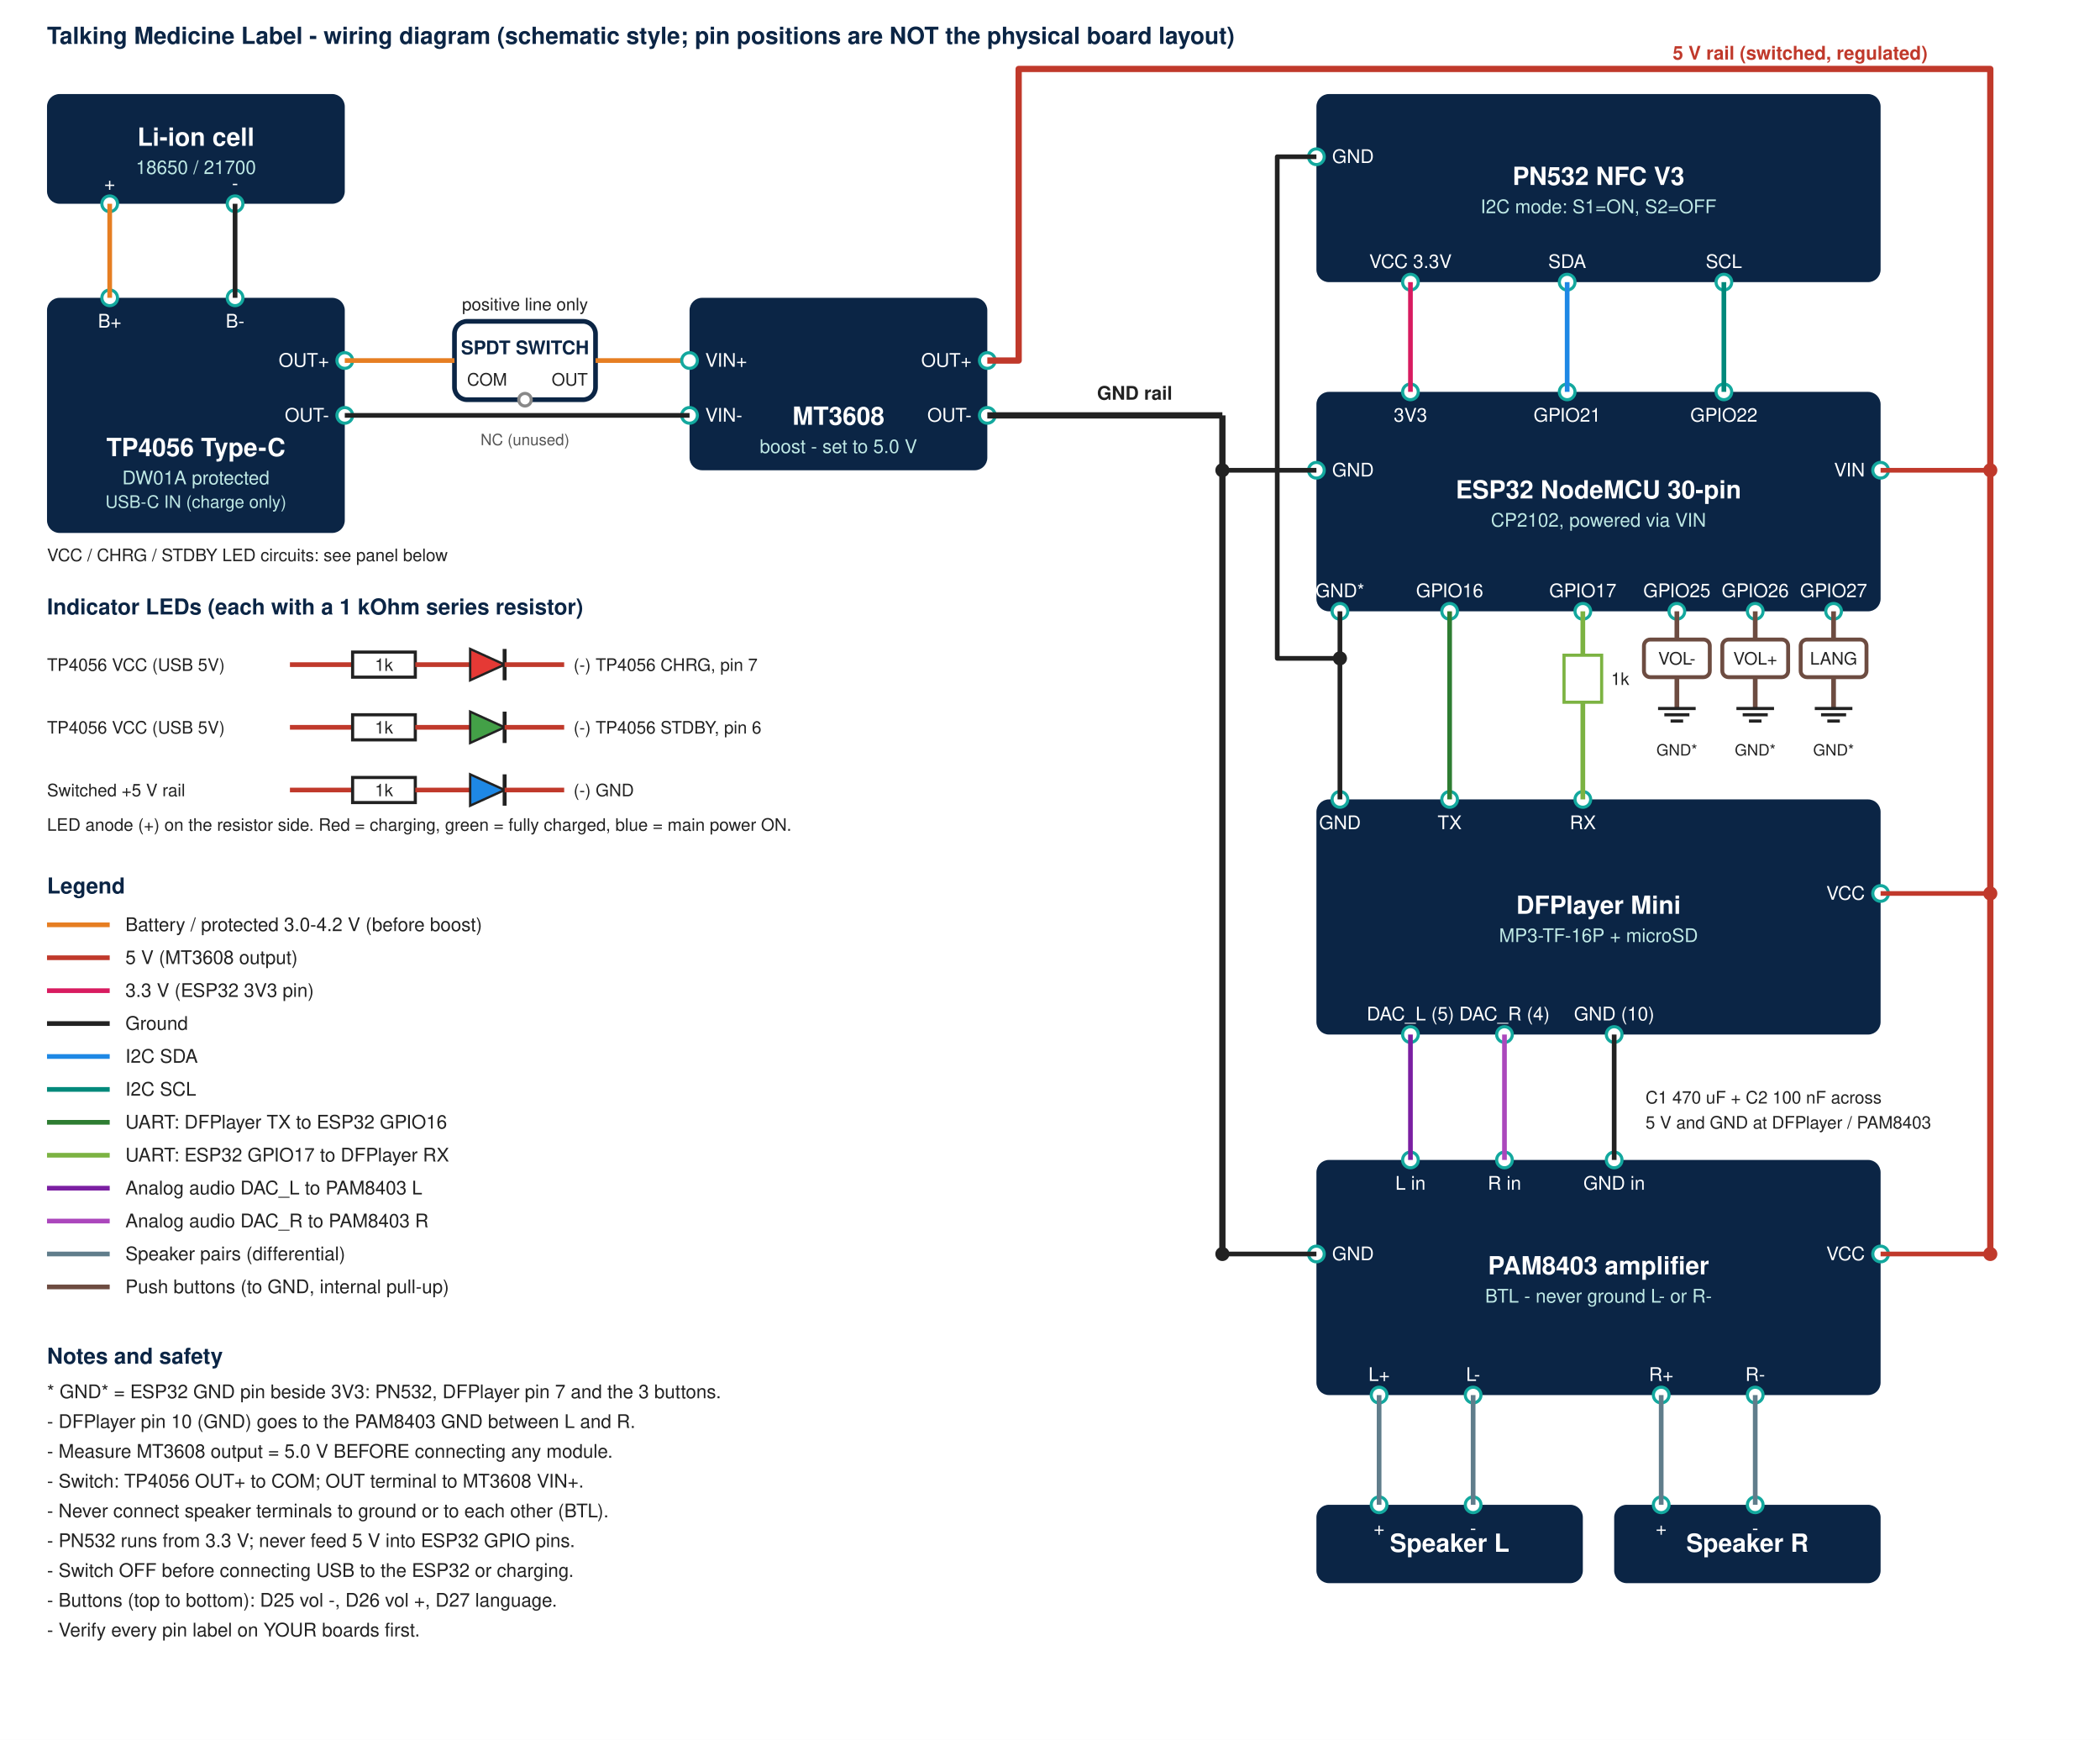
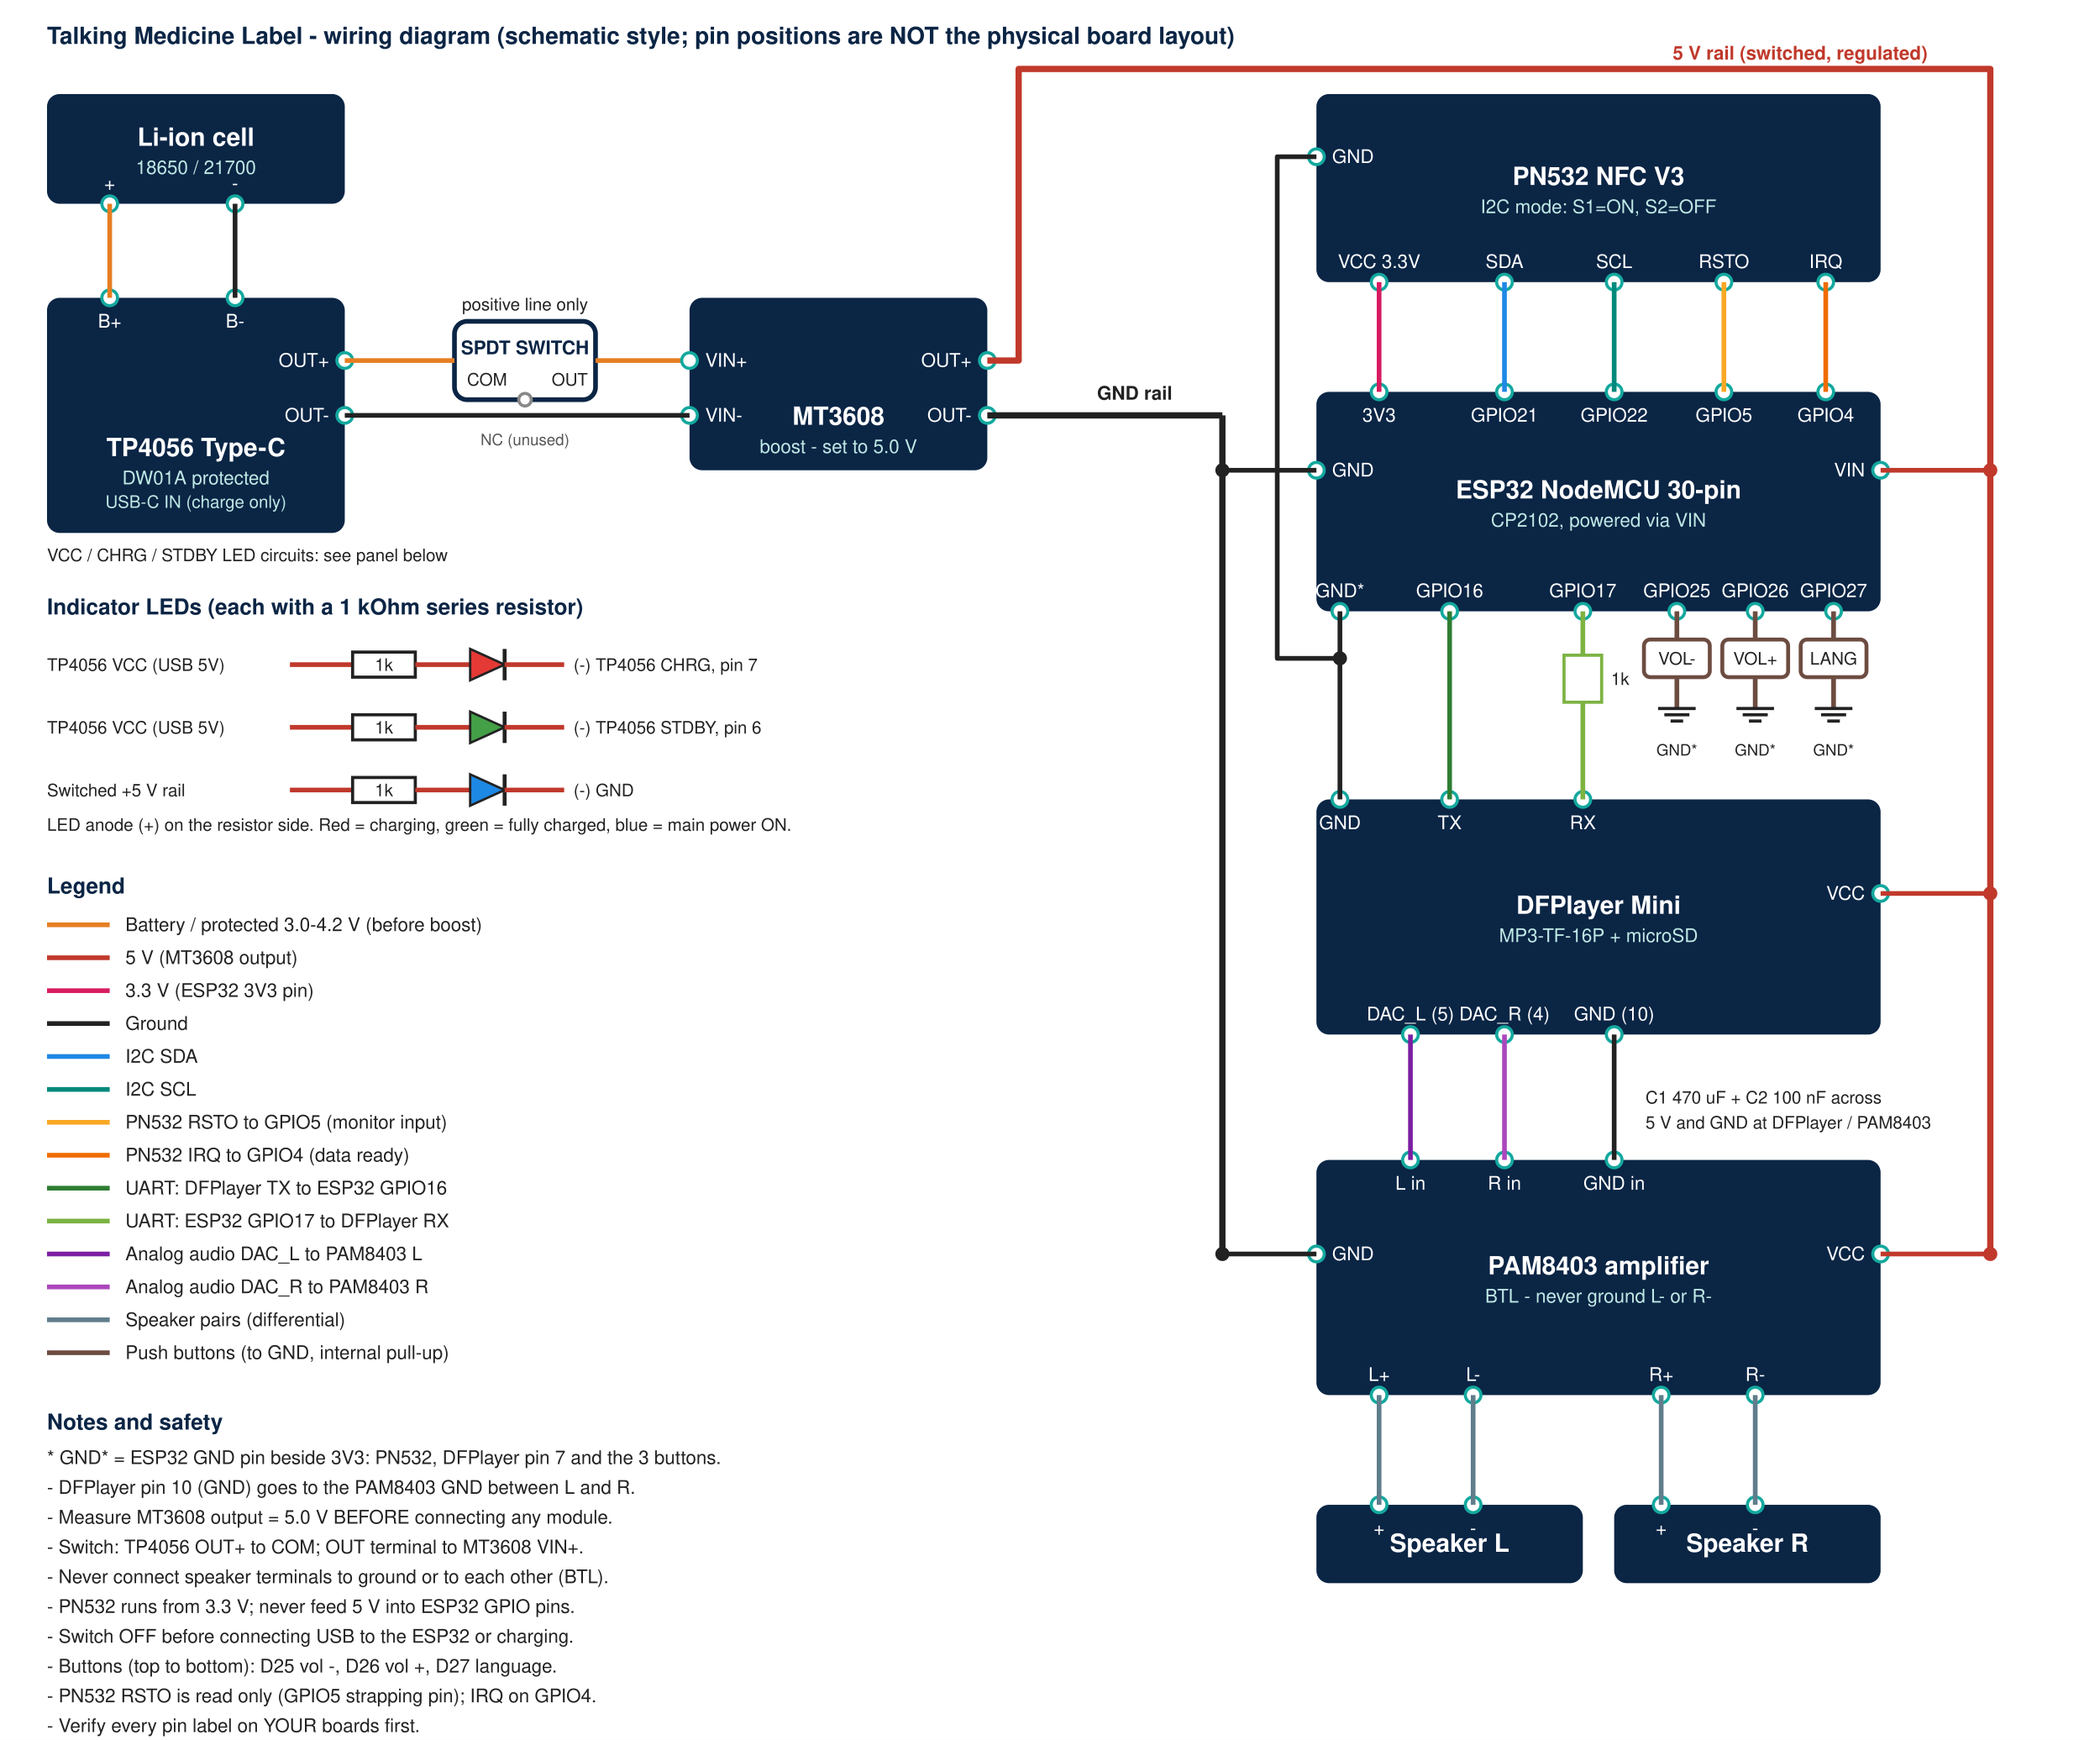
<svg xmlns="http://www.w3.org/2000/svg" viewBox="0 0 1340 1110" width="1340" height="1110" font-family="Helvetica, Arial, sans-serif">
  <rect width="1340" height="1110" fill="#fff" />
  <text x="30" y="28" font-size="15" text-anchor="start" fill="#0B2545" font-weight="700">Talking Medicine Label - wiring diagram (schematic style; pin positions are NOT the physical board layout)</text>
  <rect x="30" y="60" width="190" height="70" rx="8" fill="#0B2545" />
  <text x="125.0" y="93.0" text-anchor="middle" font-size="16" font-weight="700" fill="#fff">Li-ion cell</text>
  <text x="125.0" y="111.0" text-anchor="middle" font-size="12" fill="#bfe9e5">18650 / 21700</text>
  <circle cx="70" cy="130" r="5" fill="#fff" stroke="#13A89E" stroke-width="2" />
  <text x="70" y="121" text-anchor="middle" font-size="12" fill="#fff">+</text>
  <circle cx="150" cy="130" r="5" fill="#fff" stroke="#13A89E" stroke-width="2" />
  <text x="150" y="121" text-anchor="middle" font-size="12" fill="#fff">-</text>
  <rect x="30" y="190" width="190" height="150" rx="8" fill="#0B2545" />
  <text x="125.0" y="291.0" text-anchor="middle" font-size="16" font-weight="700" fill="#fff">TP4056 Type-C</text>
  <text x="125.0" y="309.0" text-anchor="middle" font-size="12" fill="#bfe9e5">DW01A protected</text>
  <circle cx="70" cy="190" r="5" fill="#fff" stroke="#13A89E" stroke-width="2" />
  <text x="70" y="209" text-anchor="middle" font-size="12" fill="#fff">B+</text>
  <circle cx="150" cy="190" r="5" fill="#fff" stroke="#13A89E" stroke-width="2" />
  <text x="150" y="209" text-anchor="middle" font-size="12" fill="#fff">B-</text>
  <polyline points="70,130 70,190" fill="none" stroke="#E67E22" stroke-width="3" stroke-linejoin="round" />
  <polyline points="150,130 150,190" fill="none" stroke="#222222" stroke-width="3" stroke-linejoin="round" />
  <circle cx="220" cy="230" r="5" fill="#fff" stroke="#13A89E" stroke-width="2" />
  <text x="210" y="234" text-anchor="end" font-size="12" fill="#fff">OUT+</text>
  <circle cx="220" cy="265" r="5" fill="#fff" stroke="#13A89E" stroke-width="2" />
  <text x="210" y="269" text-anchor="end" font-size="12" fill="#fff">OUT-</text>
  <text x="125" y="324" font-size="11" text-anchor="middle" fill="#bfe9e5">USB-C IN (charge only)</text>
  <text x="30" y="358" font-size="11" text-anchor="start" fill="#222">VCC / CHRG / STDBY LED circuits: see panel below</text>
  <rect x="290" y="205" width="90" height="50" rx="8" fill="#fff" stroke="#0B2545" stroke-width="3" />
  <text x="335" y="226" font-size="12" text-anchor="middle" fill="#0B2545" font-weight="700">SPDT SWITCH</text>
  <text x="298" y="246" font-size="11" text-anchor="start" fill="#222">COM</text>
  <text x="352" y="246" font-size="11" text-anchor="start" fill="#222">OUT</text>
  <circle cx="335" cy="255" r="4" fill="#fff" stroke="#888" stroke-width="2" />
  <text x="335" y="284" font-size="10" text-anchor="middle" fill="#555">NC (unused)</text>
  <text x="335" y="198" font-size="11" text-anchor="middle" fill="#222">positive line only</text>
  <polyline points="220,230 290,230" fill="none" stroke="#E67E22" stroke-width="3" stroke-linejoin="round" />
  <polyline points="380,230 440,230" fill="none" stroke="#E67E22" stroke-width="3" stroke-linejoin="round" />
  <rect x="440" y="190" width="190" height="110" rx="8" fill="#0B2545" />
  <text x="535.0" y="271.0" text-anchor="middle" font-size="16" font-weight="700" fill="#fff">MT3608</text>
  <text x="535.0" y="289.0" text-anchor="middle" font-size="12" fill="#bfe9e5">boost - set to 5.0 V</text>
  <circle cx="440" cy="230" r="5" fill="#fff" stroke="#13A89E" stroke-width="2" />
  <text x="450" y="234" text-anchor="start" font-size="12" fill="#fff">VIN+</text>
  <circle cx="440" cy="265" r="5" fill="#fff" stroke="#13A89E" stroke-width="2" />
  <text x="450" y="269" text-anchor="start" font-size="12" fill="#fff">VIN-</text>
  <polyline points="220,265 440,265" fill="none" stroke="#222222" stroke-width="3" stroke-linejoin="round" />
  <circle cx="630" cy="230" r="5" fill="#fff" stroke="#13A89E" stroke-width="2" />
  <text x="620" y="234" text-anchor="end" font-size="12" fill="#fff">OUT+</text>
  <circle cx="630" cy="265" r="5" fill="#fff" stroke="#13A89E" stroke-width="2" />
  <text x="620" y="269" text-anchor="end" font-size="12" fill="#fff">OUT-</text>
  <polyline points="630,230 650,230 650,44 1270,44 1270,800" fill="none" stroke="#C0392B" stroke-width="4" stroke-linejoin="round" />
  <polyline points="630,265 780,265" fill="none" stroke="#222222" stroke-width="4" stroke-linejoin="round" />
  <polyline points="780,265 780,800" fill="none" stroke="#222222" stroke-width="4" stroke-linejoin="round" />
  <text x="1230" y="38" font-size="12" text-anchor="end" fill="#C0392B" font-weight="700">5 V rail (switched, regulated)</text>
  <text x="700" y="255" font-size="12" text-anchor="start" fill="#222222" font-weight="700">GND rail</text>
  <rect x="840" y="60" width="360" height="120" rx="8" fill="#0B2545" />
  <text x="1020.0" y="118.0" text-anchor="middle" font-size="16" font-weight="700" fill="#fff">PN532 NFC V3</text>
  <text x="1020.0" y="136.0" text-anchor="middle" font-size="12" fill="#bfe9e5">I2C mode: S1=ON, S2=OFF</text>
  <circle cx="840" cy="100" r="5" fill="#fff" stroke="#13A89E" stroke-width="2" />
  <text x="850" y="104" text-anchor="start" font-size="12" fill="#fff">GND</text>
  <polyline points="840,100 815,100 815,420 855,420" fill="none" stroke="#222222" stroke-width="3" stroke-linejoin="round" />
  <circle cx="855" cy="420" r="4.5" fill="#222222" />
-   <circle cx="900" cy="180" r="5" fill="#fff" stroke="#13A89E" stroke-width="2" />
-   <text x="900" y="171" text-anchor="middle" font-size="12" fill="#fff">VCC 3.3V</text>
-   <circle cx="1000" cy="180" r="5" fill="#fff" stroke="#13A89E" stroke-width="2" />
-   <text x="1000" y="171" text-anchor="middle" font-size="12" fill="#fff">SDA</text>
+   <circle cx="880" cy="180" r="5" fill="#fff" stroke="#13A89E" stroke-width="2" />
+   <text x="880" y="171" text-anchor="middle" font-size="12" fill="#fff">VCC 3.3V</text>
+   <circle cx="960" cy="180" r="5" fill="#fff" stroke="#13A89E" stroke-width="2" />
+   <text x="960" y="171" text-anchor="middle" font-size="12" fill="#fff">SDA</text>
+   <circle cx="1030" cy="180" r="5" fill="#fff" stroke="#13A89E" stroke-width="2" />
+   <text x="1030" y="171" text-anchor="middle" font-size="12" fill="#fff">SCL</text>
  <circle cx="1100" cy="180" r="5" fill="#fff" stroke="#13A89E" stroke-width="2" />
-   <text x="1100" y="171" text-anchor="middle" font-size="12" fill="#fff">SCL</text>
+   <text x="1100" y="171" text-anchor="middle" font-size="12" fill="#fff">RSTO</text>
+   <circle cx="1165" cy="180" r="5" fill="#fff" stroke="#13A89E" stroke-width="2" />
+   <text x="1165" y="171" text-anchor="middle" font-size="12" fill="#fff">IRQ</text>
  <rect x="840" y="250" width="360" height="140" rx="8" fill="#0B2545" />
  <text x="1020.0" y="318.0" text-anchor="middle" font-size="16" font-weight="700" fill="#fff">ESP32 NodeMCU 30-pin</text>
  <text x="1020.0" y="336.0" text-anchor="middle" font-size="12" fill="#bfe9e5">CP2102, powered via VIN</text>
  <circle cx="840" cy="300" r="5" fill="#fff" stroke="#13A89E" stroke-width="2" />
  <text x="850" y="304" text-anchor="start" font-size="12" fill="#fff">GND</text>
  <polyline points="780,300 840,300" fill="none" stroke="#222222" stroke-width="3" stroke-linejoin="round" />
  <circle cx="780" cy="300" r="4.5" fill="#222222" />
  <circle cx="1200" cy="300" r="5" fill="#fff" stroke="#13A89E" stroke-width="2" />
  <text x="1190" y="304" text-anchor="end" font-size="12" fill="#fff">VIN</text>
  <polyline points="1200,300 1270,300" fill="none" stroke="#C0392B" stroke-width="3" stroke-linejoin="round" />
  <circle cx="1270" cy="300" r="4.5" fill="#C0392B" />
-   <circle cx="900" cy="250" r="5" fill="#fff" stroke="#13A89E" stroke-width="2" />
-   <text x="900" y="269" text-anchor="middle" font-size="12" fill="#fff">3V3</text>
-   <circle cx="1000" cy="250" r="5" fill="#fff" stroke="#13A89E" stroke-width="2" />
-   <text x="1000" y="269" text-anchor="middle" font-size="12" fill="#fff">GPIO21</text>
+   <circle cx="880" cy="250" r="5" fill="#fff" stroke="#13A89E" stroke-width="2" />
+   <text x="880" y="269" text-anchor="middle" font-size="12" fill="#fff">3V3</text>
+   <circle cx="960" cy="250" r="5" fill="#fff" stroke="#13A89E" stroke-width="2" />
+   <text x="960" y="269" text-anchor="middle" font-size="12" fill="#fff">GPIO21</text>
+   <circle cx="1030" cy="250" r="5" fill="#fff" stroke="#13A89E" stroke-width="2" />
+   <text x="1030" y="269" text-anchor="middle" font-size="12" fill="#fff">GPIO22</text>
  <circle cx="1100" cy="250" r="5" fill="#fff" stroke="#13A89E" stroke-width="2" />
-   <text x="1100" y="269" text-anchor="middle" font-size="12" fill="#fff">GPIO22</text>
-   <polyline points="900,180 900,250" fill="none" stroke="#D81B60" stroke-width="3" stroke-linejoin="round" />
-   <polyline points="1000,180 1000,250" fill="none" stroke="#1E88E5" stroke-width="3" stroke-linejoin="round" />
-   <polyline points="1100,180 1100,250" fill="none" stroke="#00897B" stroke-width="3" stroke-linejoin="round" />
+   <text x="1100" y="269" text-anchor="middle" font-size="12" fill="#fff">GPIO5</text>
+   <circle cx="1165" cy="250" r="5" fill="#fff" stroke="#13A89E" stroke-width="2" />
+   <text x="1165" y="269" text-anchor="middle" font-size="12" fill="#fff">GPIO4</text>
+   <polyline points="880,180 880,250" fill="none" stroke="#D81B60" stroke-width="3" stroke-linejoin="round" />
+   <polyline points="960,180 960,250" fill="none" stroke="#1E88E5" stroke-width="3" stroke-linejoin="round" />
+   <polyline points="1030,180 1030,250" fill="none" stroke="#00897B" stroke-width="3" stroke-linejoin="round" />
+   <polyline points="1100,180 1100,250" fill="none" stroke="#F9A825" stroke-width="3" stroke-linejoin="round" />
+   <polyline points="1165,180 1165,250" fill="none" stroke="#EF6C00" stroke-width="3" stroke-linejoin="round" />
  <circle cx="855" cy="390" r="5" fill="#fff" stroke="#13A89E" stroke-width="2" />
  <text x="855" y="381" text-anchor="middle" font-size="12" fill="#fff">GND*</text>
  <circle cx="925" cy="390" r="5" fill="#fff" stroke="#13A89E" stroke-width="2" />
  <text x="925" y="381" text-anchor="middle" font-size="12" fill="#fff">GPIO16</text>
  <circle cx="1010" cy="390" r="5" fill="#fff" stroke="#13A89E" stroke-width="2" />
  <text x="1010" y="381" text-anchor="middle" font-size="12" fill="#fff">GPIO17</text>
  <circle cx="1070" cy="390" r="5" fill="#fff" stroke="#13A89E" stroke-width="2" />
  <text x="1070" y="381" text-anchor="middle" font-size="12" fill="#fff">GPIO25</text>
  <polyline points="1070,390 1070,408" fill="none" stroke="#6D4C41" stroke-width="3" stroke-linejoin="round" />
  <rect x="1049" y="408" width="42" height="24" rx="4" fill="#fff" stroke="#6D4C41" stroke-width="2.5" />
  <text x="1070" y="424" font-size="11" text-anchor="middle" fill="#222">VOL-</text>
  <polyline points="1070,432 1070,452" fill="none" stroke="#6D4C41" stroke-width="3" stroke-linejoin="round" />
  <line x1="1058" y1="452" x2="1082" y2="452" stroke="#222222" stroke-width="2" />
  <line x1="1062" y1="456" x2="1078" y2="456" stroke="#222222" stroke-width="2" />
  <line x1="1066" y1="460" x2="1074" y2="460" stroke="#222222" stroke-width="2" />
  <text x="1070" y="482" font-size="10" text-anchor="middle" fill="#222">GND*</text>
  <circle cx="1120" cy="390" r="5" fill="#fff" stroke="#13A89E" stroke-width="2" />
  <text x="1120" y="381" text-anchor="middle" font-size="12" fill="#fff">GPIO26</text>
  <polyline points="1120,390 1120,408" fill="none" stroke="#6D4C41" stroke-width="3" stroke-linejoin="round" />
  <rect x="1099" y="408" width="42" height="24" rx="4" fill="#fff" stroke="#6D4C41" stroke-width="2.5" />
  <text x="1120" y="424" font-size="11" text-anchor="middle" fill="#222">VOL+</text>
  <polyline points="1120,432 1120,452" fill="none" stroke="#6D4C41" stroke-width="3" stroke-linejoin="round" />
  <line x1="1108" y1="452" x2="1132" y2="452" stroke="#222222" stroke-width="2" />
  <line x1="1112" y1="456" x2="1128" y2="456" stroke="#222222" stroke-width="2" />
  <line x1="1116" y1="460" x2="1124" y2="460" stroke="#222222" stroke-width="2" />
  <text x="1120" y="482" font-size="10" text-anchor="middle" fill="#222">GND*</text>
  <circle cx="1170" cy="390" r="5" fill="#fff" stroke="#13A89E" stroke-width="2" />
  <text x="1170" y="381" text-anchor="middle" font-size="12" fill="#fff">GPIO27</text>
  <polyline points="1170,390 1170,408" fill="none" stroke="#6D4C41" stroke-width="3" stroke-linejoin="round" />
  <rect x="1149" y="408" width="42" height="24" rx="4" fill="#fff" stroke="#6D4C41" stroke-width="2.5" />
  <text x="1170" y="424" font-size="11" text-anchor="middle" fill="#222">LANG</text>
  <polyline points="1170,432 1170,452" fill="none" stroke="#6D4C41" stroke-width="3" stroke-linejoin="round" />
  <line x1="1158" y1="452" x2="1182" y2="452" stroke="#222222" stroke-width="2" />
  <line x1="1162" y1="456" x2="1178" y2="456" stroke="#222222" stroke-width="2" />
  <line x1="1166" y1="460" x2="1174" y2="460" stroke="#222222" stroke-width="2" />
  <text x="1170" y="482" font-size="10" text-anchor="middle" fill="#222">GND*</text>
  <rect x="840" y="510" width="360" height="150" rx="8" fill="#0B2545" />
  <text x="1020.0" y="583.0" text-anchor="middle" font-size="16" font-weight="700" fill="#fff">DFPlayer Mini</text>
  <text x="1020.0" y="601.0" text-anchor="middle" font-size="12" fill="#bfe9e5">MP3-TF-16P + microSD</text>
  <circle cx="855" cy="510" r="5" fill="#fff" stroke="#13A89E" stroke-width="2" />
  <text x="855" y="529" text-anchor="middle" font-size="12" fill="#fff">GND</text>
  <circle cx="925" cy="510" r="5" fill="#fff" stroke="#13A89E" stroke-width="2" />
  <text x="925" y="529" text-anchor="middle" font-size="12" fill="#fff">TX</text>
  <circle cx="1010" cy="510" r="5" fill="#fff" stroke="#13A89E" stroke-width="2" />
  <text x="1010" y="529" text-anchor="middle" font-size="12" fill="#fff">RX</text>
  <polyline points="855,390 855,510" fill="none" stroke="#222222" stroke-width="3" stroke-linejoin="round" />
  <polyline points="925,390 925,510" fill="none" stroke="#2E7D32" stroke-width="3" stroke-linejoin="round" />
  <polyline points="1010,390 1010,418" fill="none" stroke="#7CB342" stroke-width="3" stroke-linejoin="round" />
  <polyline points="1010,448 1010,510" fill="none" stroke="#7CB342" stroke-width="3" stroke-linejoin="round" />
  <rect x="998" y="418" width="24" height="30" fill="#fff" stroke="#7CB342" stroke-width="2" />
  <text x="1028" y="437" font-size="11" text-anchor="start" fill="#222">1k</text>
  <circle cx="1200" cy="570" r="5" fill="#fff" stroke="#13A89E" stroke-width="2" />
  <text x="1190" y="574" text-anchor="end" font-size="12" fill="#fff">VCC</text>
  <polyline points="1200,570 1270,570" fill="none" stroke="#C0392B" stroke-width="3" stroke-linejoin="round" />
  <circle cx="1270" cy="570" r="4.5" fill="#C0392B" />
  <circle cx="900" cy="660" r="5" fill="#fff" stroke="#13A89E" stroke-width="2" />
  <text x="900" y="651" text-anchor="middle" font-size="12" fill="#fff">DAC_L (5)</text>
  <circle cx="960" cy="660" r="5" fill="#fff" stroke="#13A89E" stroke-width="2" />
  <text x="960" y="651" text-anchor="middle" font-size="12" fill="#fff">DAC_R (4)</text>
  <circle cx="1030" cy="660" r="5" fill="#fff" stroke="#13A89E" stroke-width="2" />
  <text x="1030" y="651" text-anchor="middle" font-size="12" fill="#fff">GND (10)</text>
  <rect x="840" y="740" width="360" height="150" rx="8" fill="#0B2545" />
  <text x="1020.0" y="813.0" text-anchor="middle" font-size="16" font-weight="700" fill="#fff">PAM8403 amplifier</text>
  <text x="1020.0" y="831.0" text-anchor="middle" font-size="12" fill="#bfe9e5">BTL - never ground L- or R-</text>
  <circle cx="900" cy="740" r="5" fill="#fff" stroke="#13A89E" stroke-width="2" />
  <text x="900" y="759" text-anchor="middle" font-size="12" fill="#fff">L in</text>
  <circle cx="960" cy="740" r="5" fill="#fff" stroke="#13A89E" stroke-width="2" />
  <text x="960" y="759" text-anchor="middle" font-size="12" fill="#fff">R in</text>
  <circle cx="1030" cy="740" r="5" fill="#fff" stroke="#13A89E" stroke-width="2" />
  <text x="1030" y="759" text-anchor="middle" font-size="12" fill="#fff">GND in</text>
  <polyline points="900,660 900,740" fill="none" stroke="#7B1FA2" stroke-width="3" stroke-linejoin="round" />
  <polyline points="960,660 960,740" fill="none" stroke="#AB47BC" stroke-width="3" stroke-linejoin="round" />
  <polyline points="1030,660 1030,740" fill="none" stroke="#222222" stroke-width="3" stroke-linejoin="round" />
  <circle cx="840" cy="800" r="5" fill="#fff" stroke="#13A89E" stroke-width="2" />
  <text x="850" y="804" text-anchor="start" font-size="12" fill="#fff">GND</text>
  <polyline points="780,800 840,800" fill="none" stroke="#222222" stroke-width="3" stroke-linejoin="round" />
  <circle cx="780" cy="800" r="4.5" fill="#222222" />
  <circle cx="1200" cy="800" r="5" fill="#fff" stroke="#13A89E" stroke-width="2" />
  <text x="1190" y="804" text-anchor="end" font-size="12" fill="#fff">VCC</text>
  <polyline points="1200,800 1270,800" fill="none" stroke="#C0392B" stroke-width="3" stroke-linejoin="round" />
  <circle cx="1270" cy="800" r="4.5" fill="#C0392B" />
  <text x="1050" y="704" font-size="11" text-anchor="start" fill="#222">C1 470 uF + C2 100 nF across</text>
  <text x="1050" y="720" font-size="11" text-anchor="start" fill="#222">5 V and GND at DFPlayer / PAM8403</text>
  <circle cx="880" cy="890" r="5" fill="#fff" stroke="#13A89E" stroke-width="2" />
  <text x="880" y="881" text-anchor="middle" font-size="12" fill="#fff">L+</text>
  <circle cx="940" cy="890" r="5" fill="#fff" stroke="#13A89E" stroke-width="2" />
  <text x="940" y="881" text-anchor="middle" font-size="12" fill="#fff">L-</text>
  <circle cx="1060" cy="890" r="5" fill="#fff" stroke="#13A89E" stroke-width="2" />
  <text x="1060" y="881" text-anchor="middle" font-size="12" fill="#fff">R+</text>
  <circle cx="1120" cy="890" r="5" fill="#fff" stroke="#13A89E" stroke-width="2" />
  <text x="1120" y="881" text-anchor="middle" font-size="12" fill="#fff">R-</text>
  <rect x="840" y="960" width="170" height="50" rx="8" fill="#0B2545" />
  <text x="925.0" y="990.0" text-anchor="middle" font-size="16" font-weight="700" fill="#fff">Speaker L</text>
  <circle cx="880" cy="960" r="5" fill="#fff" stroke="#13A89E" stroke-width="2" />
  <text x="880" y="979" text-anchor="middle" font-size="12" fill="#fff">+</text>
  <circle cx="940" cy="960" r="5" fill="#fff" stroke="#13A89E" stroke-width="2" />
  <text x="940" y="979" text-anchor="middle" font-size="12" fill="#fff">-</text>
  <rect x="1030" y="960" width="170" height="50" rx="8" fill="#0B2545" />
  <text x="1115.0" y="990.0" text-anchor="middle" font-size="16" font-weight="700" fill="#fff">Speaker R</text>
  <circle cx="1060" cy="960" r="5" fill="#fff" stroke="#13A89E" stroke-width="2" />
  <text x="1060" y="979" text-anchor="middle" font-size="12" fill="#fff">+</text>
  <circle cx="1120" cy="960" r="5" fill="#fff" stroke="#13A89E" stroke-width="2" />
  <text x="1120" y="979" text-anchor="middle" font-size="12" fill="#fff">-</text>
  <polyline points="880,890 880,960" fill="none" stroke="#607D8B" stroke-width="3" stroke-linejoin="round" />
  <polyline points="940,890 940,960" fill="none" stroke="#607D8B" stroke-width="3" stroke-linejoin="round" />
  <polyline points="1060,890 1060,960" fill="none" stroke="#607D8B" stroke-width="3" stroke-linejoin="round" />
  <polyline points="1120,890 1120,960" fill="none" stroke="#607D8B" stroke-width="3" stroke-linejoin="round" />
  <text x="30" y="392" font-size="14" text-anchor="start" fill="#0B2545" font-weight="700">Indicator LEDs (each with a 1 kOhm series resistor)</text>
  <text x="30" y="428" font-size="11" text-anchor="start" fill="#222">TP4056 VCC (USB 5V)</text>
  <polyline points="185,424 225,424" fill="none" stroke="#C0392B" stroke-width="3" stroke-linejoin="round" />
  <rect x="225" y="416" width="40" height="16" fill="#fff" stroke="#222" stroke-width="2" />
  <text x="245.0" y="428" font-size="11" text-anchor="middle" fill="#222">1k</text>
  <polyline points="265,424 300,424" fill="none" stroke="#C0392B" stroke-width="3" stroke-linejoin="round" />
  <polygon points="300,414 300,434 322,424" fill="#E53935" stroke="#222" stroke-width="1.5" />
  <line x1="322" y1="414" x2="322" y2="434" stroke="#222" stroke-width="2.5" />
  <polyline points="322,424 360,424" fill="none" stroke="#C0392B" stroke-width="3" stroke-linejoin="round" />
  <text x="366" y="428" font-size="11" text-anchor="start" fill="#222">(-)  TP4056 CHRG, pin 7</text>
  <text x="30" y="468" font-size="11" text-anchor="start" fill="#222">TP4056 VCC (USB 5V)</text>
  <polyline points="185,464 225,464" fill="none" stroke="#C0392B" stroke-width="3" stroke-linejoin="round" />
  <rect x="225" y="456" width="40" height="16" fill="#fff" stroke="#222" stroke-width="2" />
  <text x="245.0" y="468" font-size="11" text-anchor="middle" fill="#222">1k</text>
  <polyline points="265,464 300,464" fill="none" stroke="#C0392B" stroke-width="3" stroke-linejoin="round" />
  <polygon points="300,454 300,474 322,464" fill="#43A047" stroke="#222" stroke-width="1.5" />
  <line x1="322" y1="454" x2="322" y2="474" stroke="#222" stroke-width="2.5" />
  <polyline points="322,464 360,464" fill="none" stroke="#C0392B" stroke-width="3" stroke-linejoin="round" />
  <text x="366" y="468" font-size="11" text-anchor="start" fill="#222">(-)  TP4056 STDBY, pin 6</text>
  <text x="30" y="508" font-size="11" text-anchor="start" fill="#222">Switched +5 V rail</text>
  <polyline points="185,504 225,504" fill="none" stroke="#C0392B" stroke-width="3" stroke-linejoin="round" />
  <rect x="225" y="496" width="40" height="16" fill="#fff" stroke="#222" stroke-width="2" />
  <text x="245.0" y="508" font-size="11" text-anchor="middle" fill="#222">1k</text>
  <polyline points="265,504 300,504" fill="none" stroke="#C0392B" stroke-width="3" stroke-linejoin="round" />
  <polygon points="300,494 300,514 322,504" fill="#1E88E5" stroke="#222" stroke-width="1.5" />
  <line x1="322" y1="494" x2="322" y2="514" stroke="#222" stroke-width="2.5" />
  <polyline points="322,504 360,504" fill="none" stroke="#C0392B" stroke-width="3" stroke-linejoin="round" />
  <text x="366" y="508" font-size="11" text-anchor="start" fill="#222">(-)  GND</text>
  <text x="30" y="530" font-size="11" text-anchor="start" fill="#222">LED anode (+) on the resistor side. Red = charging, green = fully charged, blue = main power ON.</text>
  <text x="30" y="570" font-size="14" text-anchor="start" fill="#0B2545" font-weight="700">Legend</text>
  <polyline points="30,590 70,590" fill="none" stroke="#E67E22" stroke-width="3" stroke-linejoin="round" />
  <text x="80" y="594" font-size="12" text-anchor="start" fill="#222">Battery / protected 3.0-4.2 V (before boost)</text>
  <polyline points="30,611 70,611" fill="none" stroke="#C0392B" stroke-width="3" stroke-linejoin="round" />
  <text x="80" y="615" font-size="12" text-anchor="start" fill="#222">5 V (MT3608 output)</text>
  <polyline points="30,632 70,632" fill="none" stroke="#D81B60" stroke-width="3" stroke-linejoin="round" />
  <text x="80" y="636" font-size="12" text-anchor="start" fill="#222">3.3 V (ESP32 3V3 pin)</text>
  <polyline points="30,653 70,653" fill="none" stroke="#222222" stroke-width="3" stroke-linejoin="round" />
  <text x="80" y="657" font-size="12" text-anchor="start" fill="#222">Ground</text>
  <polyline points="30,674 70,674" fill="none" stroke="#1E88E5" stroke-width="3" stroke-linejoin="round" />
  <text x="80" y="678" font-size="12" text-anchor="start" fill="#222">I2C SDA</text>
  <polyline points="30,695 70,695" fill="none" stroke="#00897B" stroke-width="3" stroke-linejoin="round" />
  <text x="80" y="699" font-size="12" text-anchor="start" fill="#222">I2C SCL</text>
-   <polyline points="30,716 70,716" fill="none" stroke="#2E7D32" stroke-width="3" stroke-linejoin="round" />
-   <text x="80" y="720" font-size="12" text-anchor="start" fill="#222">UART: DFPlayer TX to ESP32 GPIO16</text>
-   <polyline points="30,737 70,737" fill="none" stroke="#7CB342" stroke-width="3" stroke-linejoin="round" />
-   <text x="80" y="741" font-size="12" text-anchor="start" fill="#222">UART: ESP32 GPIO17 to DFPlayer RX</text>
-   <polyline points="30,758 70,758" fill="none" stroke="#7B1FA2" stroke-width="3" stroke-linejoin="round" />
-   <text x="80" y="762" font-size="12" text-anchor="start" fill="#222">Analog audio DAC_L to PAM8403 L</text>
-   <polyline points="30,779 70,779" fill="none" stroke="#AB47BC" stroke-width="3" stroke-linejoin="round" />
-   <text x="80" y="783" font-size="12" text-anchor="start" fill="#222">Analog audio DAC_R to PAM8403 R</text>
-   <polyline points="30,800 70,800" fill="none" stroke="#607D8B" stroke-width="3" stroke-linejoin="round" />
-   <text x="80" y="804" font-size="12" text-anchor="start" fill="#222">Speaker pairs (differential)</text>
-   <polyline points="30,821 70,821" fill="none" stroke="#6D4C41" stroke-width="3" stroke-linejoin="round" />
-   <text x="80" y="825" font-size="12" text-anchor="start" fill="#222">Push buttons (to GND, internal pull-up)</text>
-   <text x="30" y="870" font-size="14" text-anchor="start" fill="#0B2545" font-weight="700">Notes and safety</text>
-   <text x="30" y="892" font-size="12" text-anchor="start" fill="#222">* GND* = ESP32 GND pin beside 3V3: PN532, DFPlayer pin 7 and the 3 buttons.</text>
-   <text x="30" y="911" font-size="12" text-anchor="start" fill="#222">- DFPlayer pin 10 (GND) goes to the PAM8403 GND between L and R.</text>
-   <text x="30" y="930" font-size="12" text-anchor="start" fill="#222">- Measure MT3608 output = 5.0 V BEFORE connecting any module.</text>
-   <text x="30" y="949" font-size="12" text-anchor="start" fill="#222">- Switch: TP4056 OUT+ to COM; OUT terminal to MT3608 VIN+.</text>
-   <text x="30" y="968" font-size="12" text-anchor="start" fill="#222">- Never connect speaker terminals to ground or to each other (BTL).</text>
-   <text x="30" y="987" font-size="12" text-anchor="start" fill="#222">- PN532 runs from 3.3 V; never feed 5 V into ESP32 GPIO pins.</text>
-   <text x="30" y="1006" font-size="12" text-anchor="start" fill="#222">- Switch OFF before connecting USB to the ESP32 or charging.</text>
-   <text x="30" y="1025" font-size="12" text-anchor="start" fill="#222">- Buttons (top to bottom): D25 vol -, D26 vol +, D27 language.</text>
-   <text x="30" y="1044" font-size="12" text-anchor="start" fill="#222">- Verify every pin label on YOUR boards first.</text>
+   <polyline points="30,716 70,716" fill="none" stroke="#F9A825" stroke-width="3" stroke-linejoin="round" />
+   <text x="80" y="720" font-size="12" text-anchor="start" fill="#222">PN532 RSTO to GPIO5 (monitor input)</text>
+   <polyline points="30,737 70,737" fill="none" stroke="#EF6C00" stroke-width="3" stroke-linejoin="round" />
+   <text x="80" y="741" font-size="12" text-anchor="start" fill="#222">PN532 IRQ to GPIO4 (data ready)</text>
+   <polyline points="30,758 70,758" fill="none" stroke="#2E7D32" stroke-width="3" stroke-linejoin="round" />
+   <text x="80" y="762" font-size="12" text-anchor="start" fill="#222">UART: DFPlayer TX to ESP32 GPIO16</text>
+   <polyline points="30,779 70,779" fill="none" stroke="#7CB342" stroke-width="3" stroke-linejoin="round" />
+   <text x="80" y="783" font-size="12" text-anchor="start" fill="#222">UART: ESP32 GPIO17 to DFPlayer RX</text>
+   <polyline points="30,800 70,800" fill="none" stroke="#7B1FA2" stroke-width="3" stroke-linejoin="round" />
+   <text x="80" y="804" font-size="12" text-anchor="start" fill="#222">Analog audio DAC_L to PAM8403 L</text>
+   <polyline points="30,821 70,821" fill="none" stroke="#AB47BC" stroke-width="3" stroke-linejoin="round" />
+   <text x="80" y="825" font-size="12" text-anchor="start" fill="#222">Analog audio DAC_R to PAM8403 R</text>
+   <polyline points="30,842 70,842" fill="none" stroke="#607D8B" stroke-width="3" stroke-linejoin="round" />
+   <text x="80" y="846" font-size="12" text-anchor="start" fill="#222">Speaker pairs (differential)</text>
+   <polyline points="30,863 70,863" fill="none" stroke="#6D4C41" stroke-width="3" stroke-linejoin="round" />
+   <text x="80" y="867" font-size="12" text-anchor="start" fill="#222">Push buttons (to GND, internal pull-up)</text>
+   <text x="30" y="912" font-size="14" text-anchor="start" fill="#0B2545" font-weight="700">Notes and safety</text>
+   <text x="30" y="934" font-size="12" text-anchor="start" fill="#222">* GND* = ESP32 GND pin beside 3V3: PN532, DFPlayer pin 7 and the 3 buttons.</text>
+   <text x="30" y="953" font-size="12" text-anchor="start" fill="#222">- DFPlayer pin 10 (GND) goes to the PAM8403 GND between L and R.</text>
+   <text x="30" y="972" font-size="12" text-anchor="start" fill="#222">- Measure MT3608 output = 5.0 V BEFORE connecting any module.</text>
+   <text x="30" y="991" font-size="12" text-anchor="start" fill="#222">- Switch: TP4056 OUT+ to COM; OUT terminal to MT3608 VIN+.</text>
+   <text x="30" y="1010" font-size="12" text-anchor="start" fill="#222">- Never connect speaker terminals to ground or to each other (BTL).</text>
+   <text x="30" y="1029" font-size="12" text-anchor="start" fill="#222">- PN532 runs from 3.3 V; never feed 5 V into ESP32 GPIO pins.</text>
+   <text x="30" y="1048" font-size="12" text-anchor="start" fill="#222">- Switch OFF before connecting USB to the ESP32 or charging.</text>
+   <text x="30" y="1067" font-size="12" text-anchor="start" fill="#222">- Buttons (top to bottom): D25 vol -, D26 vol +, D27 language.</text>
+   <text x="30" y="1086" font-size="12" text-anchor="start" fill="#222">- PN532 RSTO is read only (GPIO5 strapping pin); IRQ on GPIO4.</text>
+   <text x="30" y="1105" font-size="12" text-anchor="start" fill="#222">- Verify every pin label on YOUR boards first.</text>
</svg>
